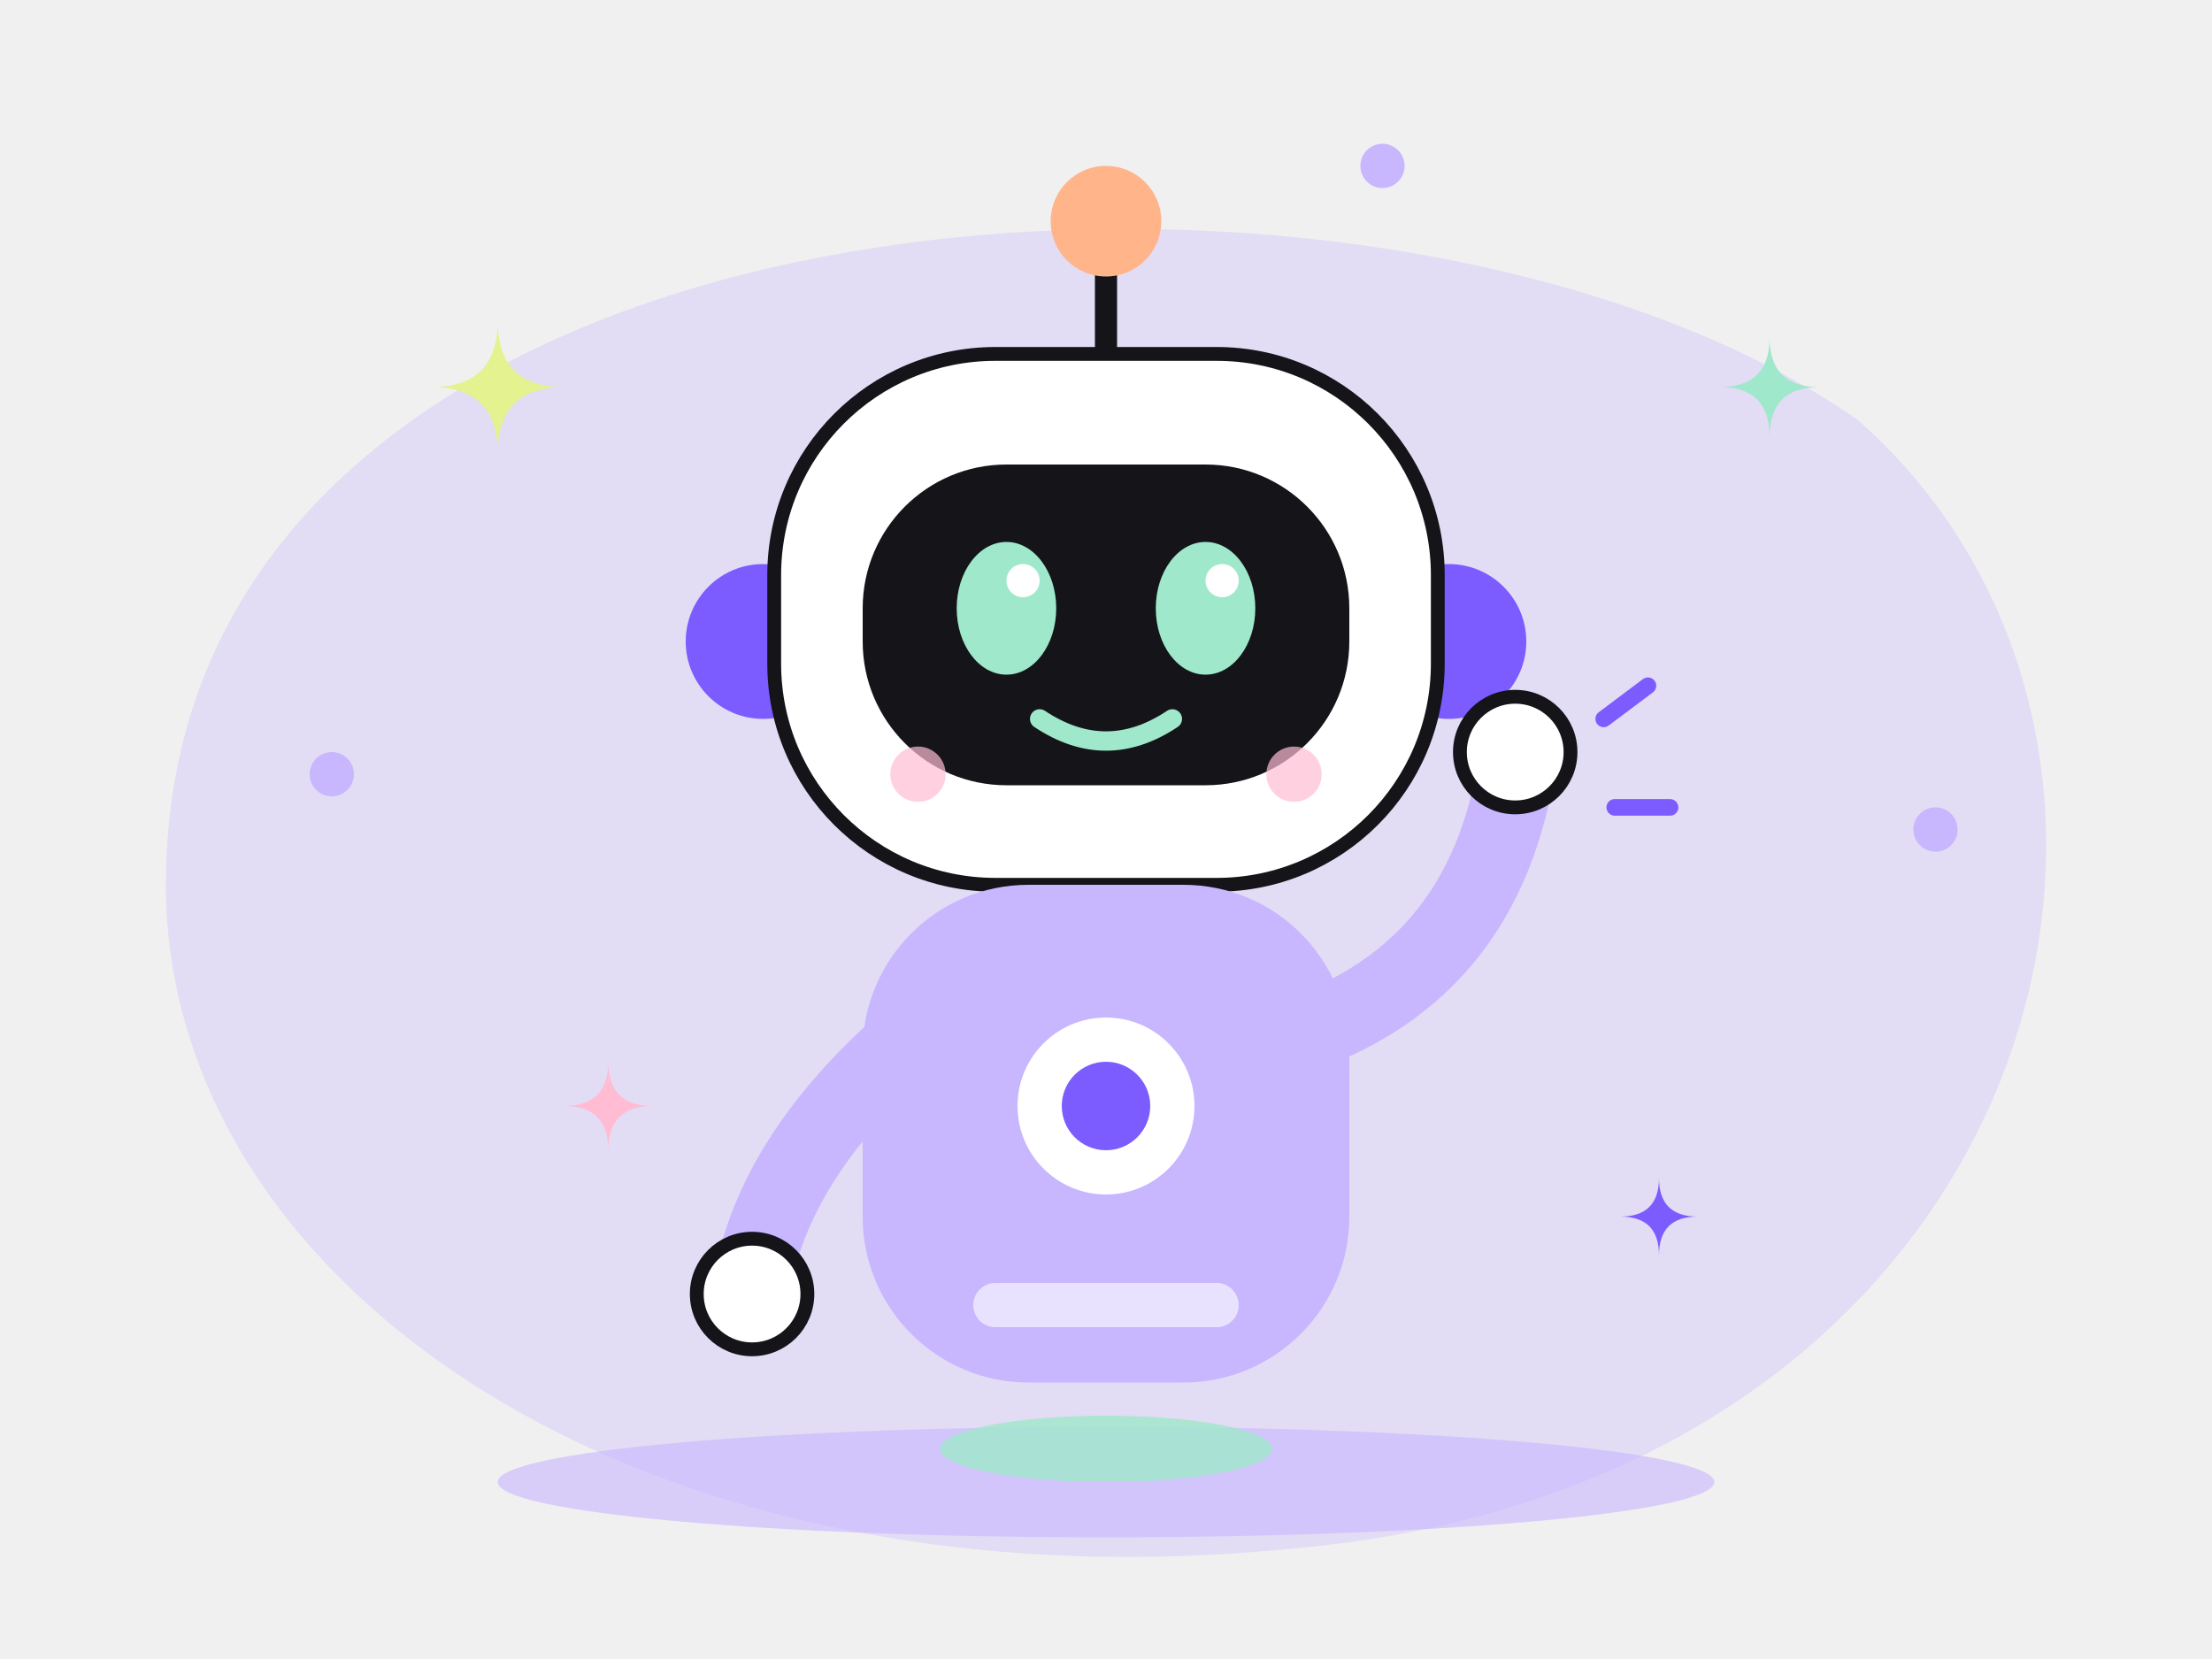
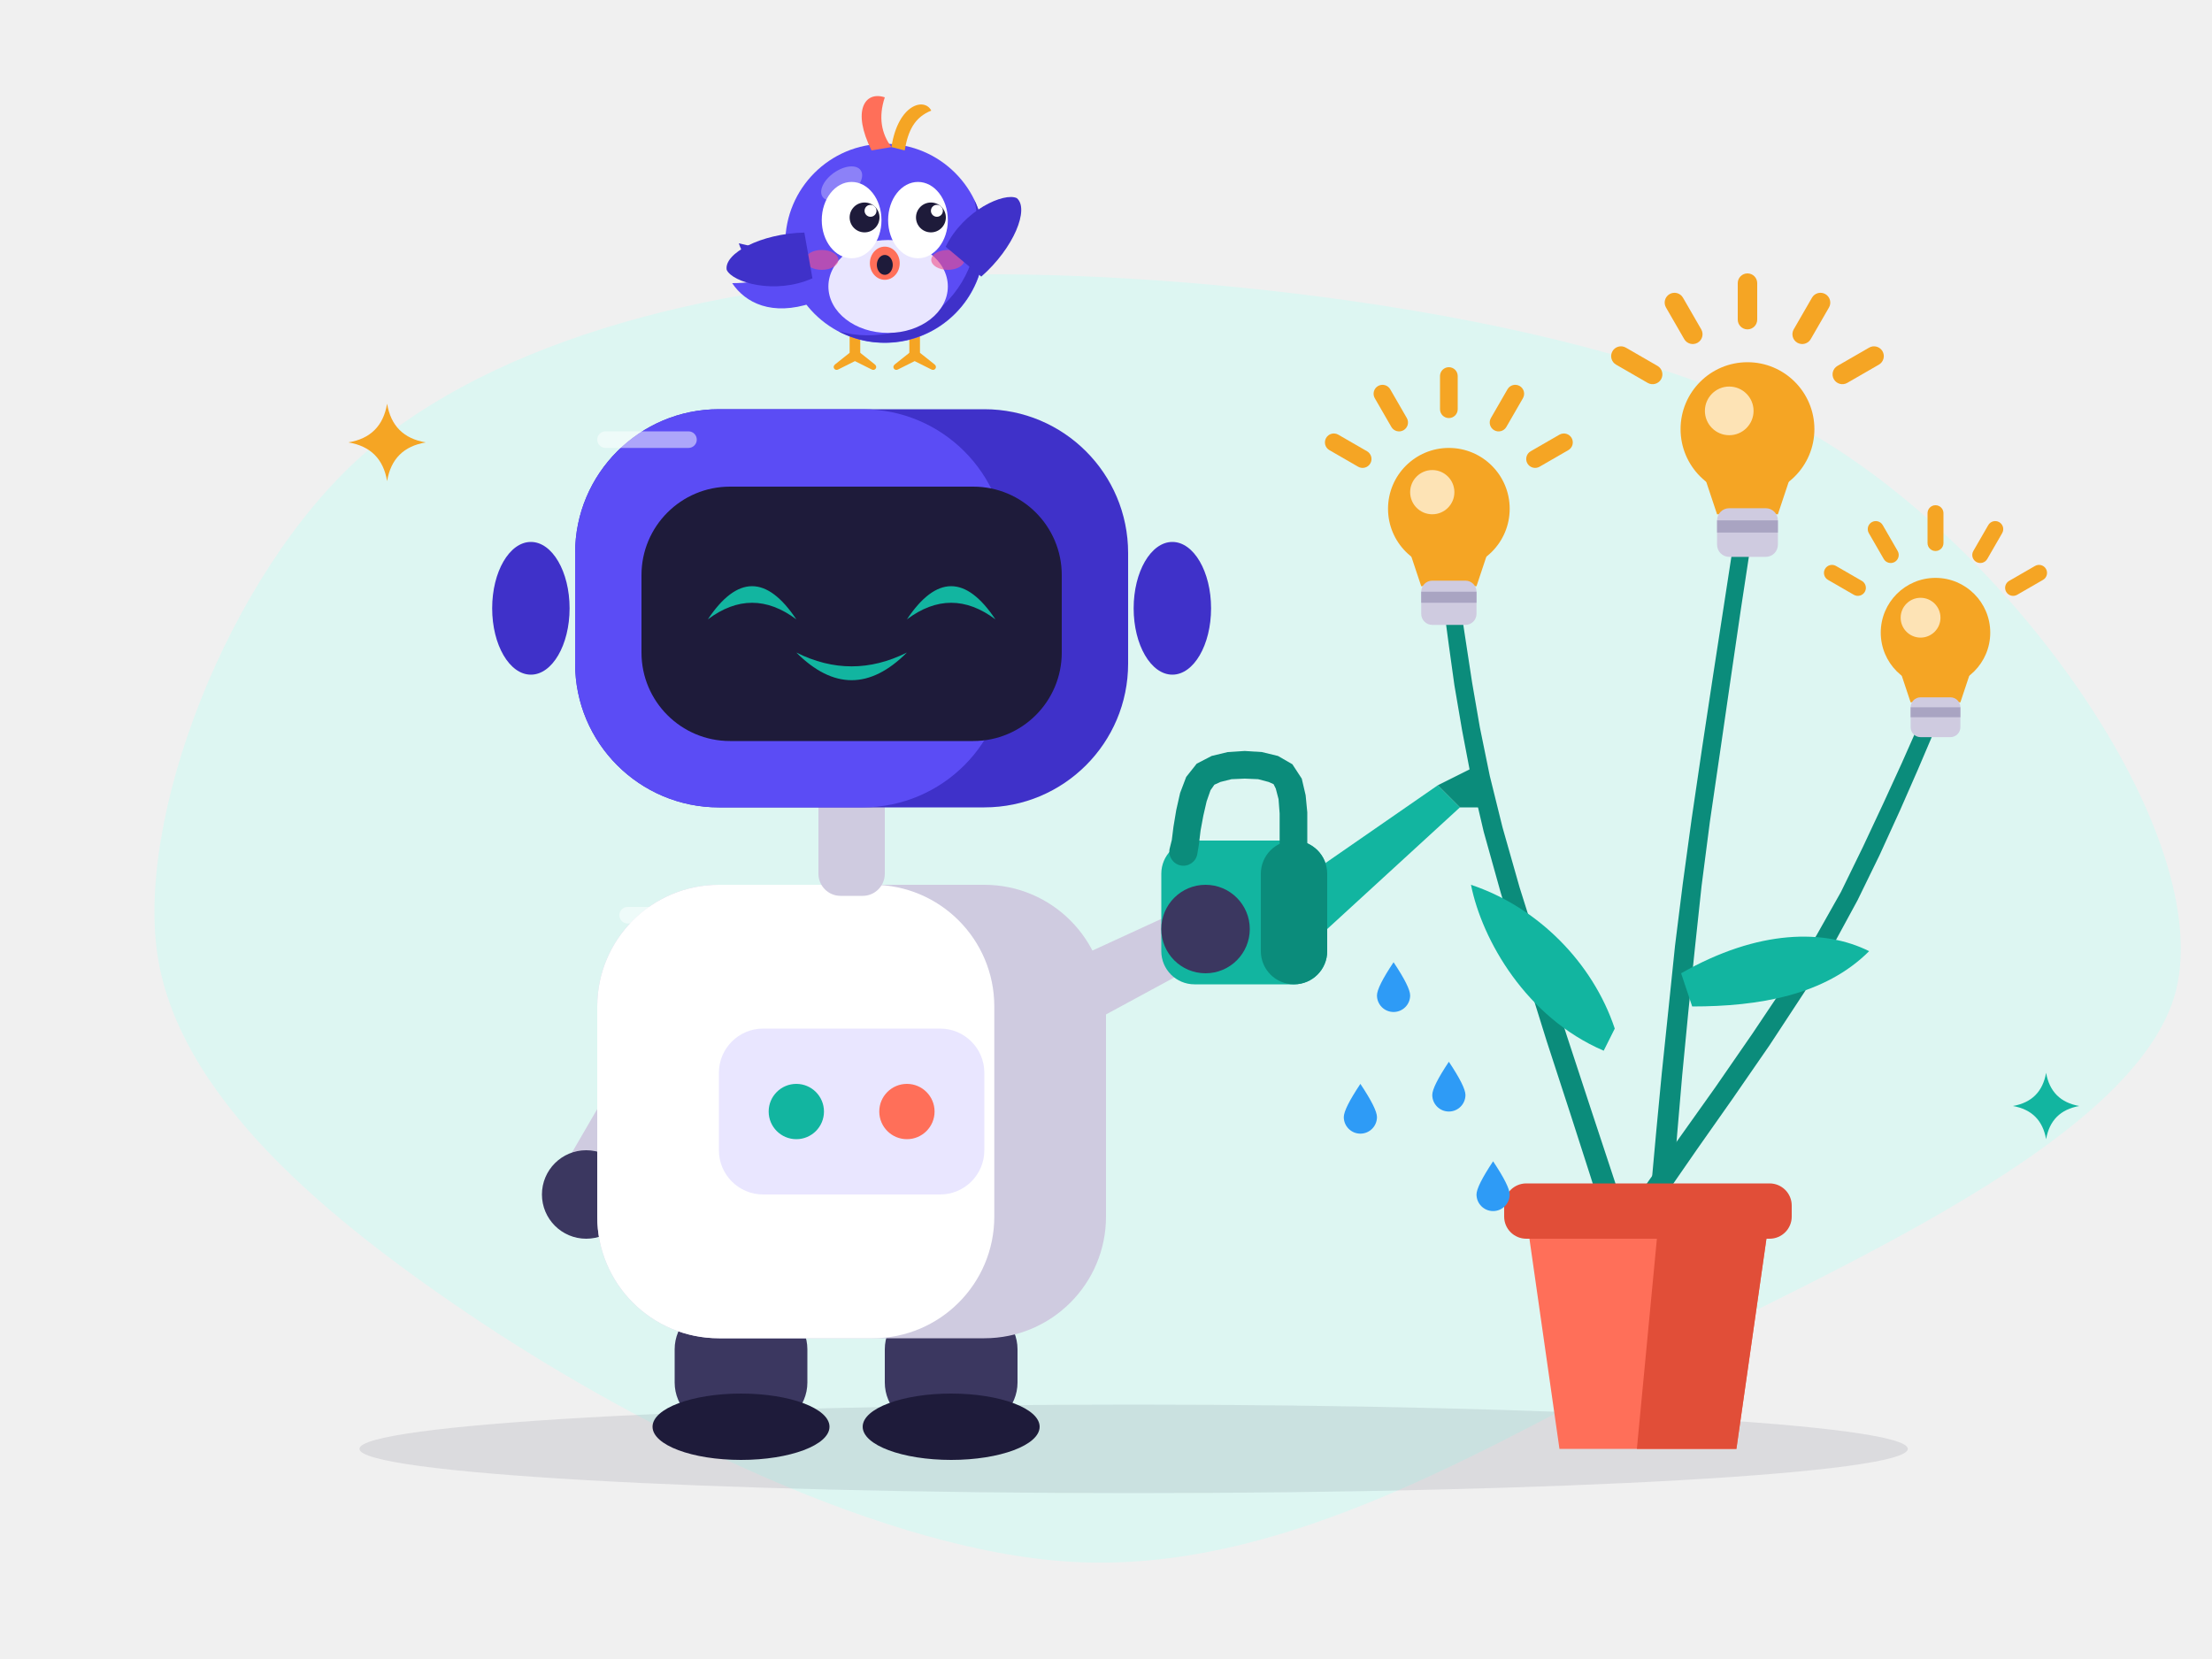
- <svg xmlns="http://www.w3.org/2000/svg" viewBox="0 0 400 300" fill="none">
-   <path d="M30,160 C30,28 251,16 336,76 C404,136 370,268 234,280 C115,292 30,232 30,160Z" fill="#c8b6ff" opacity="0.35" />
-   <ellipse cx="200" cy="268" rx="110" ry="10" fill="#c8b6ff" opacity="0.6" />
-   <path d="M200,70 L200,44" fill="none" stroke="#141419" stroke-width="4" stroke-linecap="round" stroke-linejoin="round" />
-   <circle cx="200" cy="40" r="10" fill="#ffb48a" />
-   <circle cx="138" cy="116" r="14" fill="#7c5cff" />
-   <circle cx="262" cy="116" r="14" fill="#7c5cff" />
-   <rect x="140" y="64" width="120" height="96" rx="40" fill="#ffffff" stroke="#141419" stroke-width="2.5" />
-   <rect x="156" y="84" width="88" height="58" rx="26" fill="#141419" />
-   <ellipse cx="182" cy="110" rx="9" ry="12" fill="#9fe8cb" />
-   <ellipse cx="218" cy="110" rx="9" ry="12" fill="#9fe8cb" />
-   <circle cx="185" cy="105" r="3" fill="#ffffff" />
-   <circle cx="221" cy="105" r="3" fill="#ffffff" />
-   <path d="M188,130 Q200,138 212,130" fill="none" stroke="#9fe8cb" stroke-width="3.5" stroke-linecap="round" stroke-linejoin="round" />
-   <circle cx="166" cy="140" r="5" fill="#ffbcd3" opacity="0.7" />
-   <circle cx="234" cy="140" r="5" fill="#ffbcd3" opacity="0.7" />
-   <path d="M162,190 Q140,210 136,232" fill="none" stroke="#c8b6ff" stroke-width="14" stroke-linecap="round" stroke-linejoin="round" />
-   <circle cx="136" cy="234" r="10" fill="#ffffff" stroke="#141419" stroke-width="2.5" />
-   <path d="M238,186 Q268,174 274,140" fill="none" stroke="#c8b6ff" stroke-width="14" stroke-linecap="round" stroke-linejoin="round" />
-   <circle cx="274" cy="136" r="10" fill="#ffffff" stroke="#141419" stroke-width="2.5" />
-   <rect x="156" y="160" width="88" height="90" rx="30" fill="#c8b6ff" />
-   <circle cx="200" cy="200" r="16" fill="#ffffff" />
-   <circle cx="200" cy="200" r="8" fill="#7c5cff" />
-   <rect x="176" y="232" width="48" height="8" rx="4" fill="#ffffff" opacity="0.6" />
-   <ellipse cx="200" cy="262" rx="30" ry="6" fill="#9fe8cb" opacity="0.8" />
-   <path d="M290,130 L298,124 M292,146 L302,146" fill="none" stroke="#7c5cff" stroke-width="3" stroke-linecap="round" stroke-linejoin="round" />
-   <path d="M90,58 Q90,70 102,70 Q90,70 90,82 Q90,70 78,70 Q90,70 90,58Z" fill="#e4f28f" />
-   <path d="M320,61 Q320,70 329,70 Q320,70 320,79 Q320,70 311,70 Q320,70 320,61Z" fill="#9fe8cb" />
-   <path d="M110,192 Q110,200 118,200 Q110,200 110,208 Q110,200 102,200 Q110,200 110,192Z" fill="#ffbcd3" />
-   <path d="M300,213 Q300,220 307,220 Q300,220 300,227 Q300,220 293,220 Q300,220 300,213Z" fill="#7c5cff" />
-   <circle cx="60" cy="140" r="4" fill="#c8b6ff" />
-   <circle cx="350" cy="150" r="4" fill="#c8b6ff" />
-   <circle cx="250" cy="30" r="4" fill="#c8b6ff" />
+ <svg xmlns="http://www.w3.org/2000/svg" viewBox="0 0 400 300">
+   <path d="M393.8 177.7C388.5 205.8 329.7 230.1 296.6 247.5C263.5 265 230.2 283.9 195.3 282.5C160.4 281.1 115 257.7 87.1 239.2C59.3 220.7 31.5 197.9 28.3 171.4C25.1 144.9 43 100.5 67.9 80.3C92.8 60 134.4 49.8 177.8 49.6C221.3 49.4 292.6 57.7 328.6 79C364.6 100.4 399.2 149.7 393.8 177.7Z" fill="#DDF6F2" />
+   <ellipse cx="205" cy="262" rx="140" ry="8" fill="#1E1B3A" opacity="0.1" />
+   <path d="M293.9 219.4 291.3 211.5 287.6 200.3 283.3 187.2 278.9 173.5 274.8 160.5 271.7 149.6 269.4 140.3 267.6 131.5 266.2 123.4 265.1 116.2 264.2 110.3 263.5 105.8A1.5 1.5 0 0 0 260.5 106.2L260.5 106.2 261.2 110.7 262 116.7 263 123.9 264.4 132.1 266.1 141 268.3 150.4 271.4 161.5 275.4 174.5 279.7 188.3 284 201.5 287.6 212.7 290.1 220.6A2 2 0 0 0 293.9 219.4Z" fill="#0B8C7B" />
+   <path d="M302 220.2 302.6 213.7 303.3 204.9 304.2 194.4 305.3 183 306.5 171.4 307.7 160.2 309.2 148.6 311.1 135.6 313 122.5 314.8 110.2 316.4 99.7 317.5 92.2A1.5 1.5 0 0 0 314.5 91.8L314.5 91.8 313.3 99.3 311.7 109.7 309.8 122 307.8 135.2 305.9 148.1 304.3 159.8 302.9 171 301.7 182.6 300.5 194.1 299.5 204.6 298.7 213.4 298 219.8A2 2 0 0 0 302 220.2Z" fill="#0B8C7B" />
+   <path d="M297.6 221.1 301.5 215.6 306.9 207.8 313.3 198.7 320 189 326.3 179.4 331.5 170.9 335.9 162.8 339.9 154.6 343.6 146.5 346.8 139.2 349.4 133.1 351.4 128.6A1.5 1.5 0 0 0 348.6 127.4L348.6 127.4 346.6 131.9 343.9 138 340.6 145.2 336.9 153.1 332.9 161.3 328.5 169.1 323.2 177.5 316.9 186.9 310.2 196.6 303.8 205.6 298.3 213.3 294.4 218.9A2 2 0 0 0 297.6 221.1Z" fill="#0B8C7B" />
+   <path d="M290 190C276 184 268 170 266 160C278 164 288 174 292 186Z" fill="#12B5A0" />
+   <path d="M304 176C318 168 330 168 338 172C330 180 318 182 306 182Z" fill="#12B5A0" />
+   <g transform="translate(262 96)">
+     <path d="M-14.8 -14.4L-20 -17.4A1.6 1.6 0 0 0 -21.6 -14.6L-16.4 -11.6A1.6 1.6 0 0 0 -14.8 -14.4Z" fill="#F5A524" />
+     <path d="M-7.6 -20.4L-10.6 -25.6A1.6 1.6 0 0 0 -13.4 -24L-10.4 -18.8A1.6 1.6 0 0 0 -7.6 -20.4Z" fill="#F5A524" />
+     <path d="M1.6 -22L1.6 -28A1.6 1.6 0 0 0 -1.6 -28L-1.6 -22A1.6 1.6 0 0 0 1.6 -22Z" fill="#F5A524" />
+     <path d="M10.4 -18.8L13.4 -24A1.6 1.6 0 0 0 10.6 -25.6L7.6 -20.4A1.6 1.6 0 0 0 10.4 -18.8Z" fill="#F5A524" />
+     <path d="M16.4 -11.6L21.6 -14.6A1.6 1.6 0 0 0 20 -17.4L14.8 -14.4A1.6 1.6 0 0 0 16.4 -11.6Z" fill="#F5A524" />
+     <circle cx="0" cy="-4" r="11" fill="#F5A524" />
+     <path d="M-7 4L7 4L5 10L-5 10Z" fill="#F5A524" />
+     <circle cx="-3" cy="-7" r="4" fill="#FFF2D9" opacity="0.8" />
+     <rect x="-5" y="9" width="10" height="8" rx="2" fill="#CFCBE0" />
+     <rect x="-5" y="11" width="10" height="2" fill="#A9A4C2" />
+   </g>
+   <g transform="translate(316 82) scale(1.1)">
+     <path d="M-14.8 -14.4L-20 -17.4A1.6 1.6 0 0 0 -21.6 -14.6L-16.4 -11.6A1.6 1.6 0 0 0 -14.8 -14.4Z" fill="#F5A524" />
+     <path d="M-7.6 -20.4L-10.6 -25.6A1.6 1.6 0 0 0 -13.4 -24L-10.4 -18.8A1.6 1.6 0 0 0 -7.6 -20.4Z" fill="#F5A524" />
+     <path d="M1.6 -22L1.6 -28A1.6 1.6 0 0 0 -1.6 -28L-1.6 -22A1.6 1.6 0 0 0 1.6 -22Z" fill="#F5A524" />
+     <path d="M10.4 -18.8L13.4 -24A1.6 1.6 0 0 0 10.6 -25.6L7.6 -20.4A1.6 1.6 0 0 0 10.4 -18.8Z" fill="#F5A524" />
+     <path d="M16.4 -11.6L21.6 -14.6A1.6 1.6 0 0 0 20 -17.4L14.8 -14.4A1.6 1.6 0 0 0 16.4 -11.6Z" fill="#F5A524" />
+     <circle cx="0" cy="-4" r="11" fill="#F5A524" />
+     <path d="M-7 4L7 4L5 10L-5 10Z" fill="#F5A524" />
+     <circle cx="-3" cy="-7" r="4" fill="#FFF2D9" opacity="0.8" />
+     <rect x="-5" y="9" width="10" height="8" rx="2" fill="#CFCBE0" />
+     <rect x="-5" y="11" width="10" height="2" fill="#A9A4C2" />
+   </g>
+   <g transform="translate(350 118) scale(0.9)">
+     <path d="M-14.8 -14.4L-20 -17.4A1.6 1.6 0 0 0 -21.6 -14.6L-16.4 -11.6A1.6 1.6 0 0 0 -14.8 -14.4Z" fill="#F5A524" />
+     <path d="M-7.6 -20.4L-10.6 -25.6A1.6 1.6 0 0 0 -13.4 -24L-10.4 -18.8A1.6 1.6 0 0 0 -7.6 -20.4Z" fill="#F5A524" />
+     <path d="M1.6 -22L1.6 -28A1.6 1.6 0 0 0 -1.6 -28L-1.6 -22A1.6 1.6 0 0 0 1.6 -22Z" fill="#F5A524" />
+     <path d="M10.4 -18.8L13.4 -24A1.6 1.6 0 0 0 10.6 -25.6L7.6 -20.4A1.6 1.6 0 0 0 10.4 -18.8Z" fill="#F5A524" />
+     <path d="M16.4 -11.6L21.6 -14.6A1.6 1.6 0 0 0 20 -17.4L14.8 -14.4A1.6 1.6 0 0 0 16.4 -11.6Z" fill="#F5A524" />
+     <circle cx="0" cy="-4" r="11" fill="#F5A524" />
+     <path d="M-7 4L7 4L5 10L-5 10Z" fill="#F5A524" />
+     <circle cx="-3" cy="-7" r="4" fill="#FFF2D9" opacity="0.8" />
+     <rect x="-5" y="9" width="10" height="8" rx="2" fill="#CFCBE0" />
+     <rect x="-5" y="11" width="10" height="2" fill="#A9A4C2" />
+   </g>
+   <path d="M276 220L320 220L314 262L282 262Z" fill="#FF6F59" />
+   <path d="M300 220L320 220L314 262L296 262Z" fill="#E14E38" />
+   <rect x="272" y="214" width="52" height="10" rx="4" fill="#E14E38" />
+   <g transform="translate(252 178)">
+     <path d="M0-4C2-1 3 1 3 2A3 3 0 0 1-3 2C-3 1-2-1 0-4Z" fill="#2E9BF6" />
+   </g>
+   <g transform="translate(262 196)">
+     <path d="M0-4C2-1 3 1 3 2A3 3 0 0 1-3 2C-3 1-2-1 0-4Z" fill="#2E9BF6" />
+   </g>
+   <g transform="translate(246 200)">
+     <path d="M0-4C2-1 3 1 3 2A3 3 0 0 1-3 2C-3 1-2-1 0-4Z" fill="#2E9BF6" />
+   </g>
+   <g transform="translate(270 214)">
+     <path d="M0-4C2-1 3 1 3 2A3 3 0 0 1-3 2C-3 1-2-1 0-4Z" fill="#2E9BF6" />
+   </g>
+   <rect x="122" y="236" width="24" height="22" rx="8" fill="#3B3760" />
+   <rect x="160" y="236" width="24" height="22" rx="8" fill="#3B3760" />
+   <ellipse cx="134" cy="258" rx="16" ry="6" fill="#1E1B3A" />
+   <ellipse cx="172" cy="258" rx="16" ry="6" fill="#1E1B3A" />
+   <path d="M122.9 174.9L101.7 211.4A5 5 0 0 0 110.3 216.6L133.1 181.1A6 6 0 0 0 122.9 174.9Z" fill="#CFCBE0" />
+   <circle cx="106" cy="216" r="8" fill="#3B3760" />
+   <rect x="108" y="160" width="92" height="82" rx="22" fill="#CFCBE0" />
+   <rect x="108" y="160" width="71.8" height="82" rx="22" fill="#FFFFFF" />
+   <rect x="112" y="164" width="16.6" height="3" rx="1.5" fill="#FFFFFF" opacity="0.5" />
+   <rect x="130" y="186" width="48" height="30" rx="8" fill="#E9E6FF" />
+   <circle cx="144" cy="201" r="5" fill="#12B5A0" />
+   <circle cx="164" cy="201" r="5" fill="#FF6F59" />
+   <rect x="148" y="140" width="12" height="22" rx="4" fill="#CFCBE0" />
+   <rect x="104" y="74" width="100" height="72" rx="26" fill="#3F31C9" />
+   <rect x="104" y="74" width="78" height="72" rx="26" fill="#5B4CF5" />
+   <rect x="108" y="78" width="18" height="3" rx="1.5" fill="#FFFFFF" opacity="0.5" />
+   <rect x="116" y="88" width="76" height="46" rx="16" fill="#1E1B3A" />
+   <path d="M128 112Q136 100 144 112Q136 106 128 112Z" fill="#12B5A0" />
+   <path d="M164 112Q172 100 180 112Q172 106 164 112Z" fill="#12B5A0" />
+   <path d="M144 118Q154 128 164 118Q154 123 144 118Z" fill="#12B5A0" />
+   <ellipse cx="96" cy="110" rx="7" ry="12" fill="#3F31C9" />
+   <ellipse cx="212" cy="110" rx="7" ry="12" fill="#3F31C9" />
+   <path d="M192.7 187.4L220.2 172.5A5 5 0 0 0 215.8 163.5L187.3 176.6A6 6 0 0 0 192.7 187.4Z" fill="#CFCBE0" />
+   <g transform="translate(224 166)">
+     <path d="M10-6L36-24 40-20 16 2Z" fill="#12B5A0" />
+     <path d="M36-24L44-28 46-20 40-20Z" fill="#0B8C7B" />
+     <rect x="-14" y="-14" width="30" height="26" rx="6" fill="#12B5A0" />
+     <rect x="4" y="-14" width="12" height="26" rx="6" fill="#0B8C7B" />
+   </g>
+   <path d="M216.5 154.5 216.8 152.7 217.1 150.2 217.6 147.5 218.2 144.9 218.9 142.9 219.6 141.9 220.7 141.4 222.7 140.9 225.1 140.8 227.5 140.9 229.4 141.4 230.3 141.8 230.7 142.6 231.2 144.5 231.4 147.1 231.4 149.9 231.4 152.4 231.5 154.1A2.5 2.5 0 0 0 236.5 153.9L236.5 153.9 236.4 152.3 236.4 149.8 236.4 146.9 236.1 143.8 235.4 140.8 233.7 138.2 231.1 136.7 228.2 136 225.1 135.8 222 136 219.1 136.7 216.4 138.1 214.5 140.5 213.4 143.4 212.7 146.5 212.2 149.5 211.9 151.9 211.5 153.5A2.5 2.5 0 0 0 216.5 154.5Z" fill="#0B8C7B" />
+   <circle cx="218" cy="168" r="8" fill="#3B3760" />
+   <g transform="translate(160 44) scale(0.6)">
+     <path d="M-22 14C-36 14-42 6-44 0C-36 2-30 2-24 6Z" fill="#3F31C9" />
+     <path d="M-22 18C-34 22-42 18-46 12C-38 12-32 10-24 10Z" fill="#5B4CF5" />
+     <g transform="translate(-9 25)">
+       <rect x="-1.6" y="0" width="3.2" height="10" rx="1.6" fill="#F5A524" />
+       <path d="M-1.6 8L-6 11.5C-7 12.3-6 13.6-5 13L0 10.5 5 13C6 13.6 7 12.3 6 11.5L1.6 8Z" fill="#F5A524" />
+     </g>
+     <g transform="translate(9 25)">
+       <rect x="-1.6" y="0" width="3.2" height="10" rx="1.6" fill="#F5A524" />
+       <path d="M-1.6 8L-6 11.5C-7 12.3-6 13.6-5 13L0 10.5 5 13C6 13.6 7 12.3 6 11.5L1.6 8Z" fill="#F5A524" />
+     </g>
+     <circle cx="0" cy="0" r="30" fill="#5B4CF5" />
+     <path d="M27 -13A30 30 0 0 1-14 26.5A33 33 0 0 0 27-13Z" fill="#3F31C9" />
+     <ellipse cx="1" cy="13" rx="18" ry="14" fill="#E9E6FF" />
+     <ellipse cx="-13" cy="-18" rx="7" ry="4" fill="#FFFFFF" opacity="0.3" transform="rotate(-35 -13 -18)" />
+     <path d="M-4-28C-10-40-6-46 0-44C-2-38-1-33 2-29Z" fill="#FF6F59" />
+     <path d="M2-29C4-42 12-44 14-40C9-38 7-34 6-28Z" fill="#F5A524" />
+     <ellipse cx="-10" cy="-7" rx="9" ry="11.5" fill="#FFFFFF" />
+     <circle cx="-6.1" cy="-7.8" r="4.5" fill="#1E1B3A" />
+     <circle cx="-4.3" cy="-9.8" r="1.8" fill="#FFFFFF" />
+     <ellipse cx="10" cy="-7" rx="9" ry="11.5" fill="#FFFFFF" />
+     <circle cx="13.9" cy="-7.8" r="4.5" fill="#1E1B3A" />
+     <circle cx="15.7" cy="-9.8" r="1.8" fill="#FFFFFF" />
+     <ellipse cx="-19" cy="5" rx="5" ry="3" fill="#F0508A" opacity="0.6" />
+     <ellipse cx="19" cy="5" rx="5" ry="3" fill="#F0508A" opacity="0.6" />
+     <ellipse cx="0" cy="6" rx="4.5" ry="5" fill="#FF6F59" />
+     <ellipse cx="0" cy="6.5" rx="2.4" ry="3" fill="#1E1B3A" />
+     <g transform="translate(-25 4) rotate(170)">
+       <path d="M-2-7C10-10 22-4 23 0C23 5 11 9-2 7Z" fill="#3F31C9" />
+     </g>
+     <g transform="translate(25 4) rotate(-50)">
+       <path d="M-2-7C10-10 22-4 23 0C23 5 11 9-2 7Z" fill="#3F31C9" />
+     </g>
+   </g>
+   <path d="M70 73Q71 79 77 80Q71 81 70 87Q69 81 63 80Q69 79 70 73Z" fill="#F5A524" />
+   <path d="M370 194Q370.9 199.1 376 200Q370.9 200.9 370 206Q369.1 200.9 364 200Q369.1 199.1 370 194Z" fill="#12B5A0" />
</svg>
